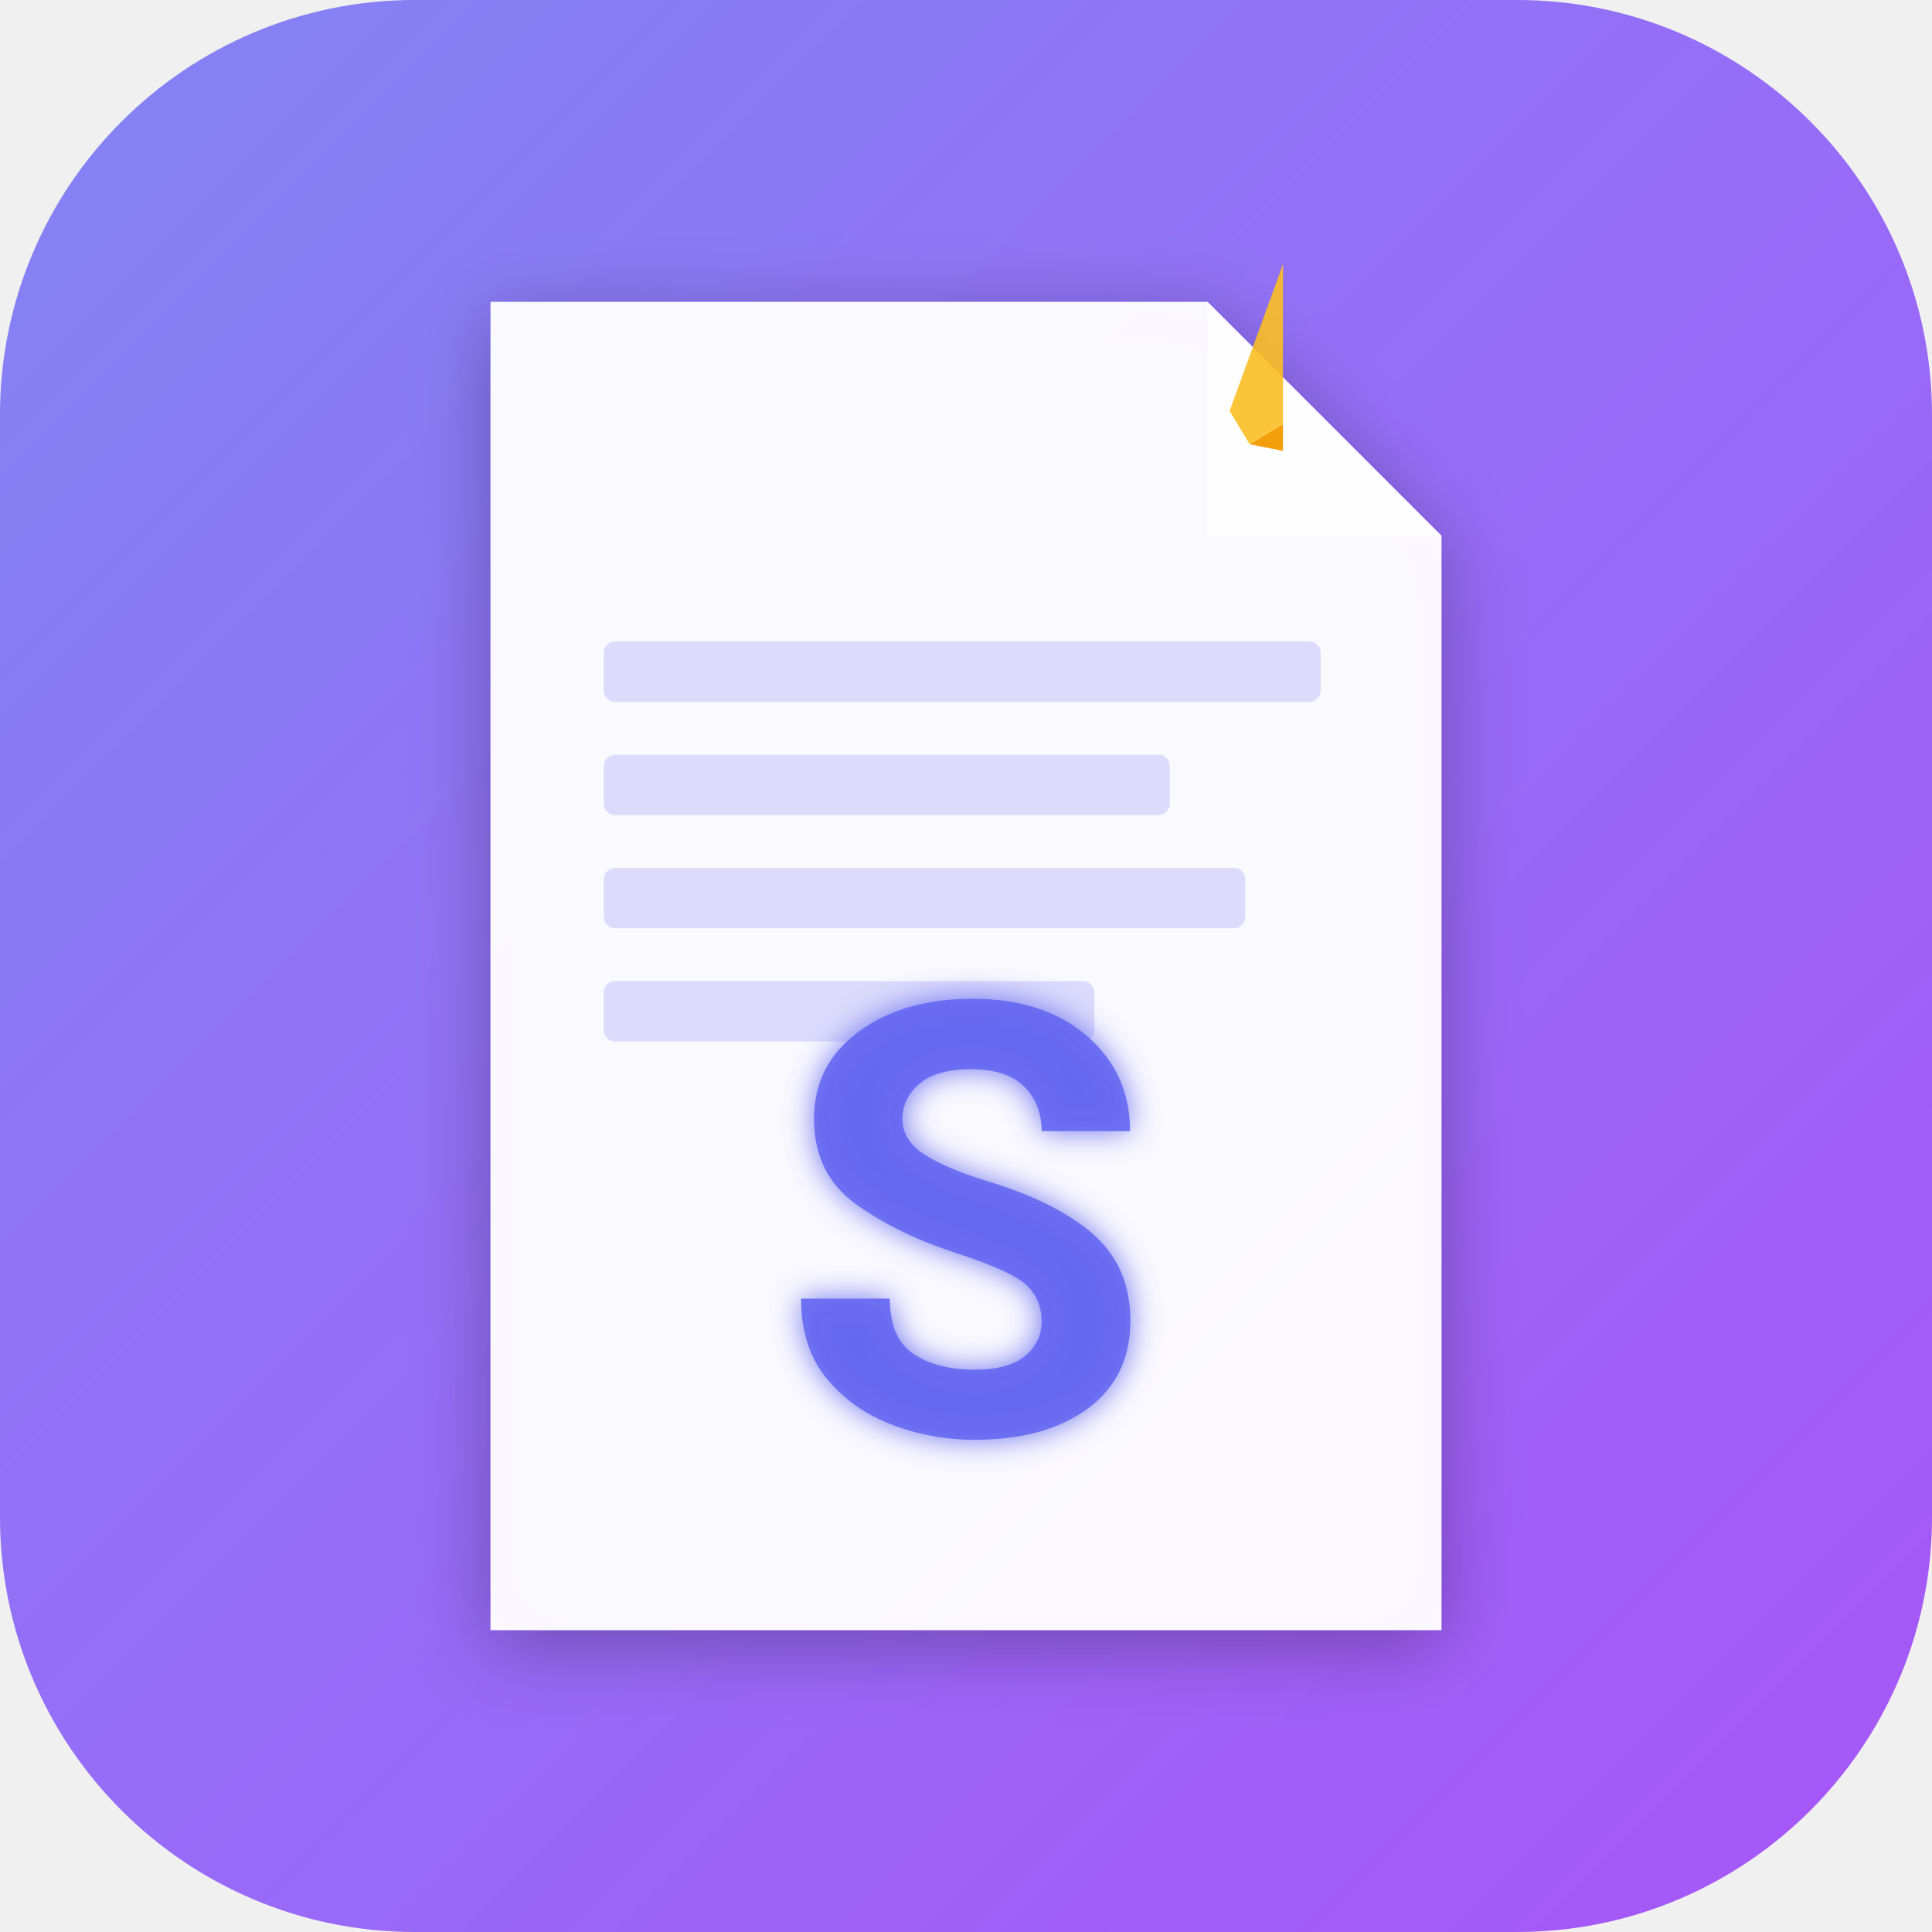
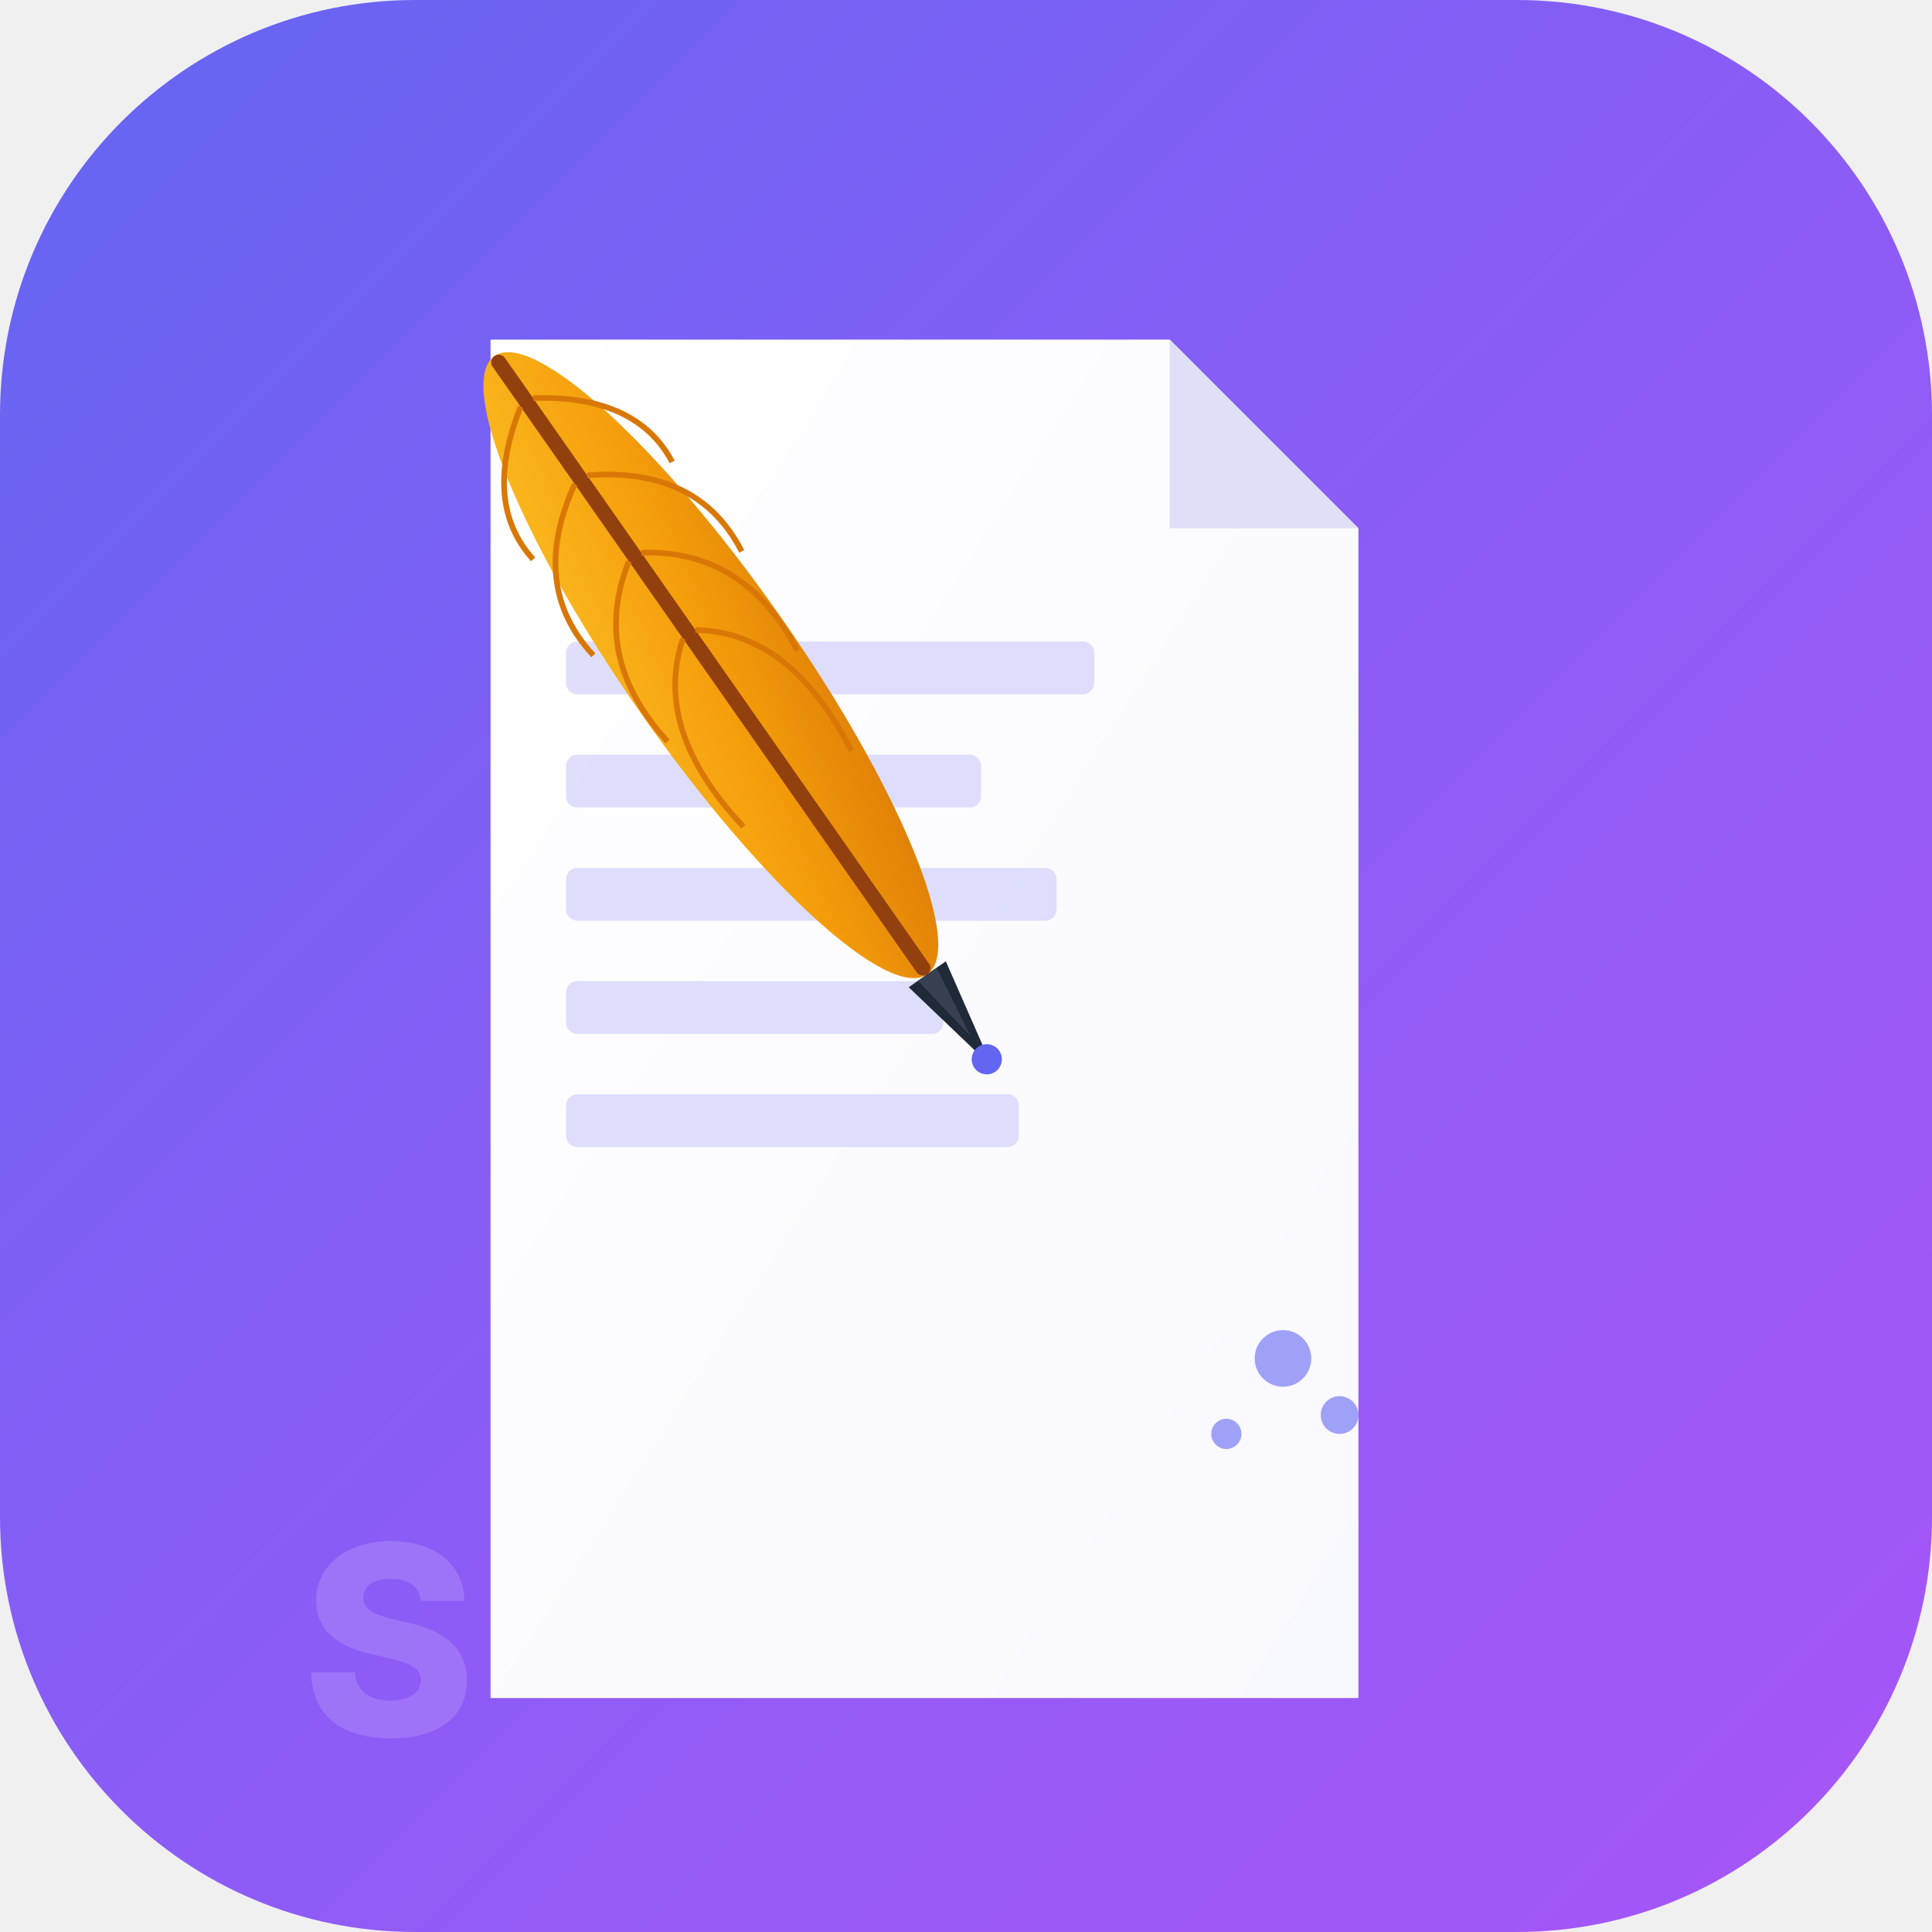
<svg xmlns="http://www.w3.org/2000/svg" viewBox="0 0 1024 1024">
  <defs>
    <linearGradient id="bgGrad" x1="0%" y1="0%" x2="100%" y2="100%">
      <stop offset="0%" style="stop-color:#6366f1" />
      <stop offset="50%" style="stop-color:#8b5cf6" />
      <stop offset="100%" style="stop-color:#a855f7" />
    </linearGradient>
-     <linearGradient id="innerGlow" x1="0%" y1="0%" x2="100%" y2="100%">
-       <stop offset="0%" style="stop-color:#ffffff;stop-opacity:0.2" />
-       <stop offset="100%" style="stop-color:#ffffff;stop-opacity:0" />
+     <linearGradient id="docGrad" x1="0%" y1="0%" x2="100%" y2="100%">
+       <stop offset="0%" style="stop-color:#ffffff" />
+       <stop offset="100%" style="stop-color:#f8f8ff" />
    </linearGradient>
-     <filter id="docShadow" x="-20%" y="-20%" width="140%" height="140%">
-       <feDropShadow dx="0" dy="8" stdDeviation="20" flood-color="#000" flood-opacity="0.3" />
-     </filter>
-     <filter id="penGlow" x="-50%" y="-50%" width="200%" height="200%">
-       <feGaussianBlur stdDeviation="8" result="coloredBlur" />
-       <feMerge>
-         <feMergeNode in="coloredBlur" />
-         <feMergeNode in="SourceGraphic" />
-       </feMerge>
-     </filter>
+     <linearGradient id="quillGrad" x1="0%" y1="0%" x2="100%" y2="100%">
+       <stop offset="0%" style="stop-color:#fbbf24" />
+       <stop offset="50%" style="stop-color:#f59e0b" />
+       <stop offset="100%" style="stop-color:#d97706" />
+     </linearGradient>
  </defs>
-   <rect width="1024" height="1024" rx="220" ry="220" fill="url(#bgGrad)" />
-   <rect width="1024" height="1024" rx="220" ry="220" fill="url(#innerGlow)" />
-   <g filter="url(#docShadow)">
-     <path d="M260 160 L640 160 L764 284 L764 864 L260 864 Z" fill="#ffffff" opacity="0.95" />
-     <path d="M640 160 L640 284 L764 284 Z" fill="#ffffff" opacity="0.75" />
+   <rect width="1024" height="1024" rx="220" fill="url(#bgGrad)" />
+   <g transform="translate(200, 120)">
+     <path d="M60 60 L420 60 L520 160 L520 780 L60 780 Z" fill="url(#docGrad)" />
+     <path d="M420 60 L420 160 L520 160 Z" fill="#e8e8ff" />
+     <path d="M420 60 L420 160 L520 160 Z" fill="#c8c8e8" opacity="0.3" />
  </g>
-   <rect x="320" y="340" width="380" height="32" rx="6" fill="#6366f1" opacity="0.2" />
-   <rect x="320" y="400" width="300" height="32" rx="6" fill="#6366f1" opacity="0.2" />
-   <rect x="320" y="460" width="340" height="32" rx="6" fill="#6366f1" opacity="0.2" />
-   <rect x="320" y="520" width="260" height="32" rx="6" fill="#6366f1" opacity="0.2" />
-   <g filter="url(#penGlow)">
-     <text x="512" y="760" font-family="-apple-system, BlinkMacSystemFont, 'Segoe UI', Roboto, sans-serif" font-size="320" font-weight="700" fill="#6366f1" text-anchor="middle" opacity="0.9">S</text>
+   <g opacity="0.2" fill="#6366f1">
+     <rect x="300" y="340" width="280" height="28" rx="6" />
+     <rect x="300" y="400" width="220" height="28" rx="6" />
+     <rect x="300" y="460" width="260" height="28" rx="6" />
+     <rect x="300" y="520" width="200" height="28" rx="6" />
+     <rect x="300" y="580" width="240" height="28" rx="6" />
  </g>
-   <g transform="translate(680, 140) rotate(45)">
-     <path d="M0 0 L60 60 L55 80 L35 75 L0 0 Z" fill="#fbbf24" opacity="0.9" />
-     <path d="M55 80 L60 60 L70 70 L55 80 Z" fill="#f59e0b" />
+   <g transform="translate(480, 500) rotate(-35)">
+     <ellipse cx="0" cy="-180" rx="45" ry="200" fill="url(#quillGrad)" />
+     <rect x="-4" y="-380" width="8" height="400" rx="4" fill="#92400e" />
+     <path d="M-4 -350 Q-50 -320, -45 -280" stroke="#d97706" stroke-width="3" fill="none" />
+     <path d="M-4 -300 Q-55 -270, -48 -220" stroke="#d97706" stroke-width="3" fill="none" />
+     <path d="M-4 -250 Q-50 -220, -42 -160" stroke="#d97706" stroke-width="3" fill="none" />
+     <path d="M-4 -200 Q-45 -170, -35 -100" stroke="#d97706" stroke-width="3" fill="none" />
+     <path d="M4 -350 Q50 -320, 45 -280" stroke="#d97706" stroke-width="3" fill="none" />
+     <path d="M4 -300 Q55 -270, 48 -220" stroke="#d97706" stroke-width="3" fill="none" />
+     <path d="M4 -250 Q50 -220, 42 -160" stroke="#d97706" stroke-width="3" fill="none" />
+     <path d="M4 -200 Q45 -170, 35 -100" stroke="#d97706" stroke-width="3" fill="none" />
+     <path d="M-12 20 L0 80 L12 20 Z" fill="#1f2937" />
+     <path d="M-6 20 L0 60 L6 20 Z" fill="#374151" />
+     <circle cx="0" cy="75" r="8" fill="#6366f1" />
  </g>
+   <g fill="#6366f1" opacity="0.6">
+     <circle cx="680" cy="720" r="15" />
+     <circle cx="710" cy="750" r="10" />
+     <circle cx="650" cy="760" r="8" />
+   </g>
+   <text x="160" y="920" font-family="system-ui, -apple-system, BlinkMacSystemFont, sans-serif" font-size="140" font-weight="800" fill="white" opacity="0.15">S</text>
</svg>
